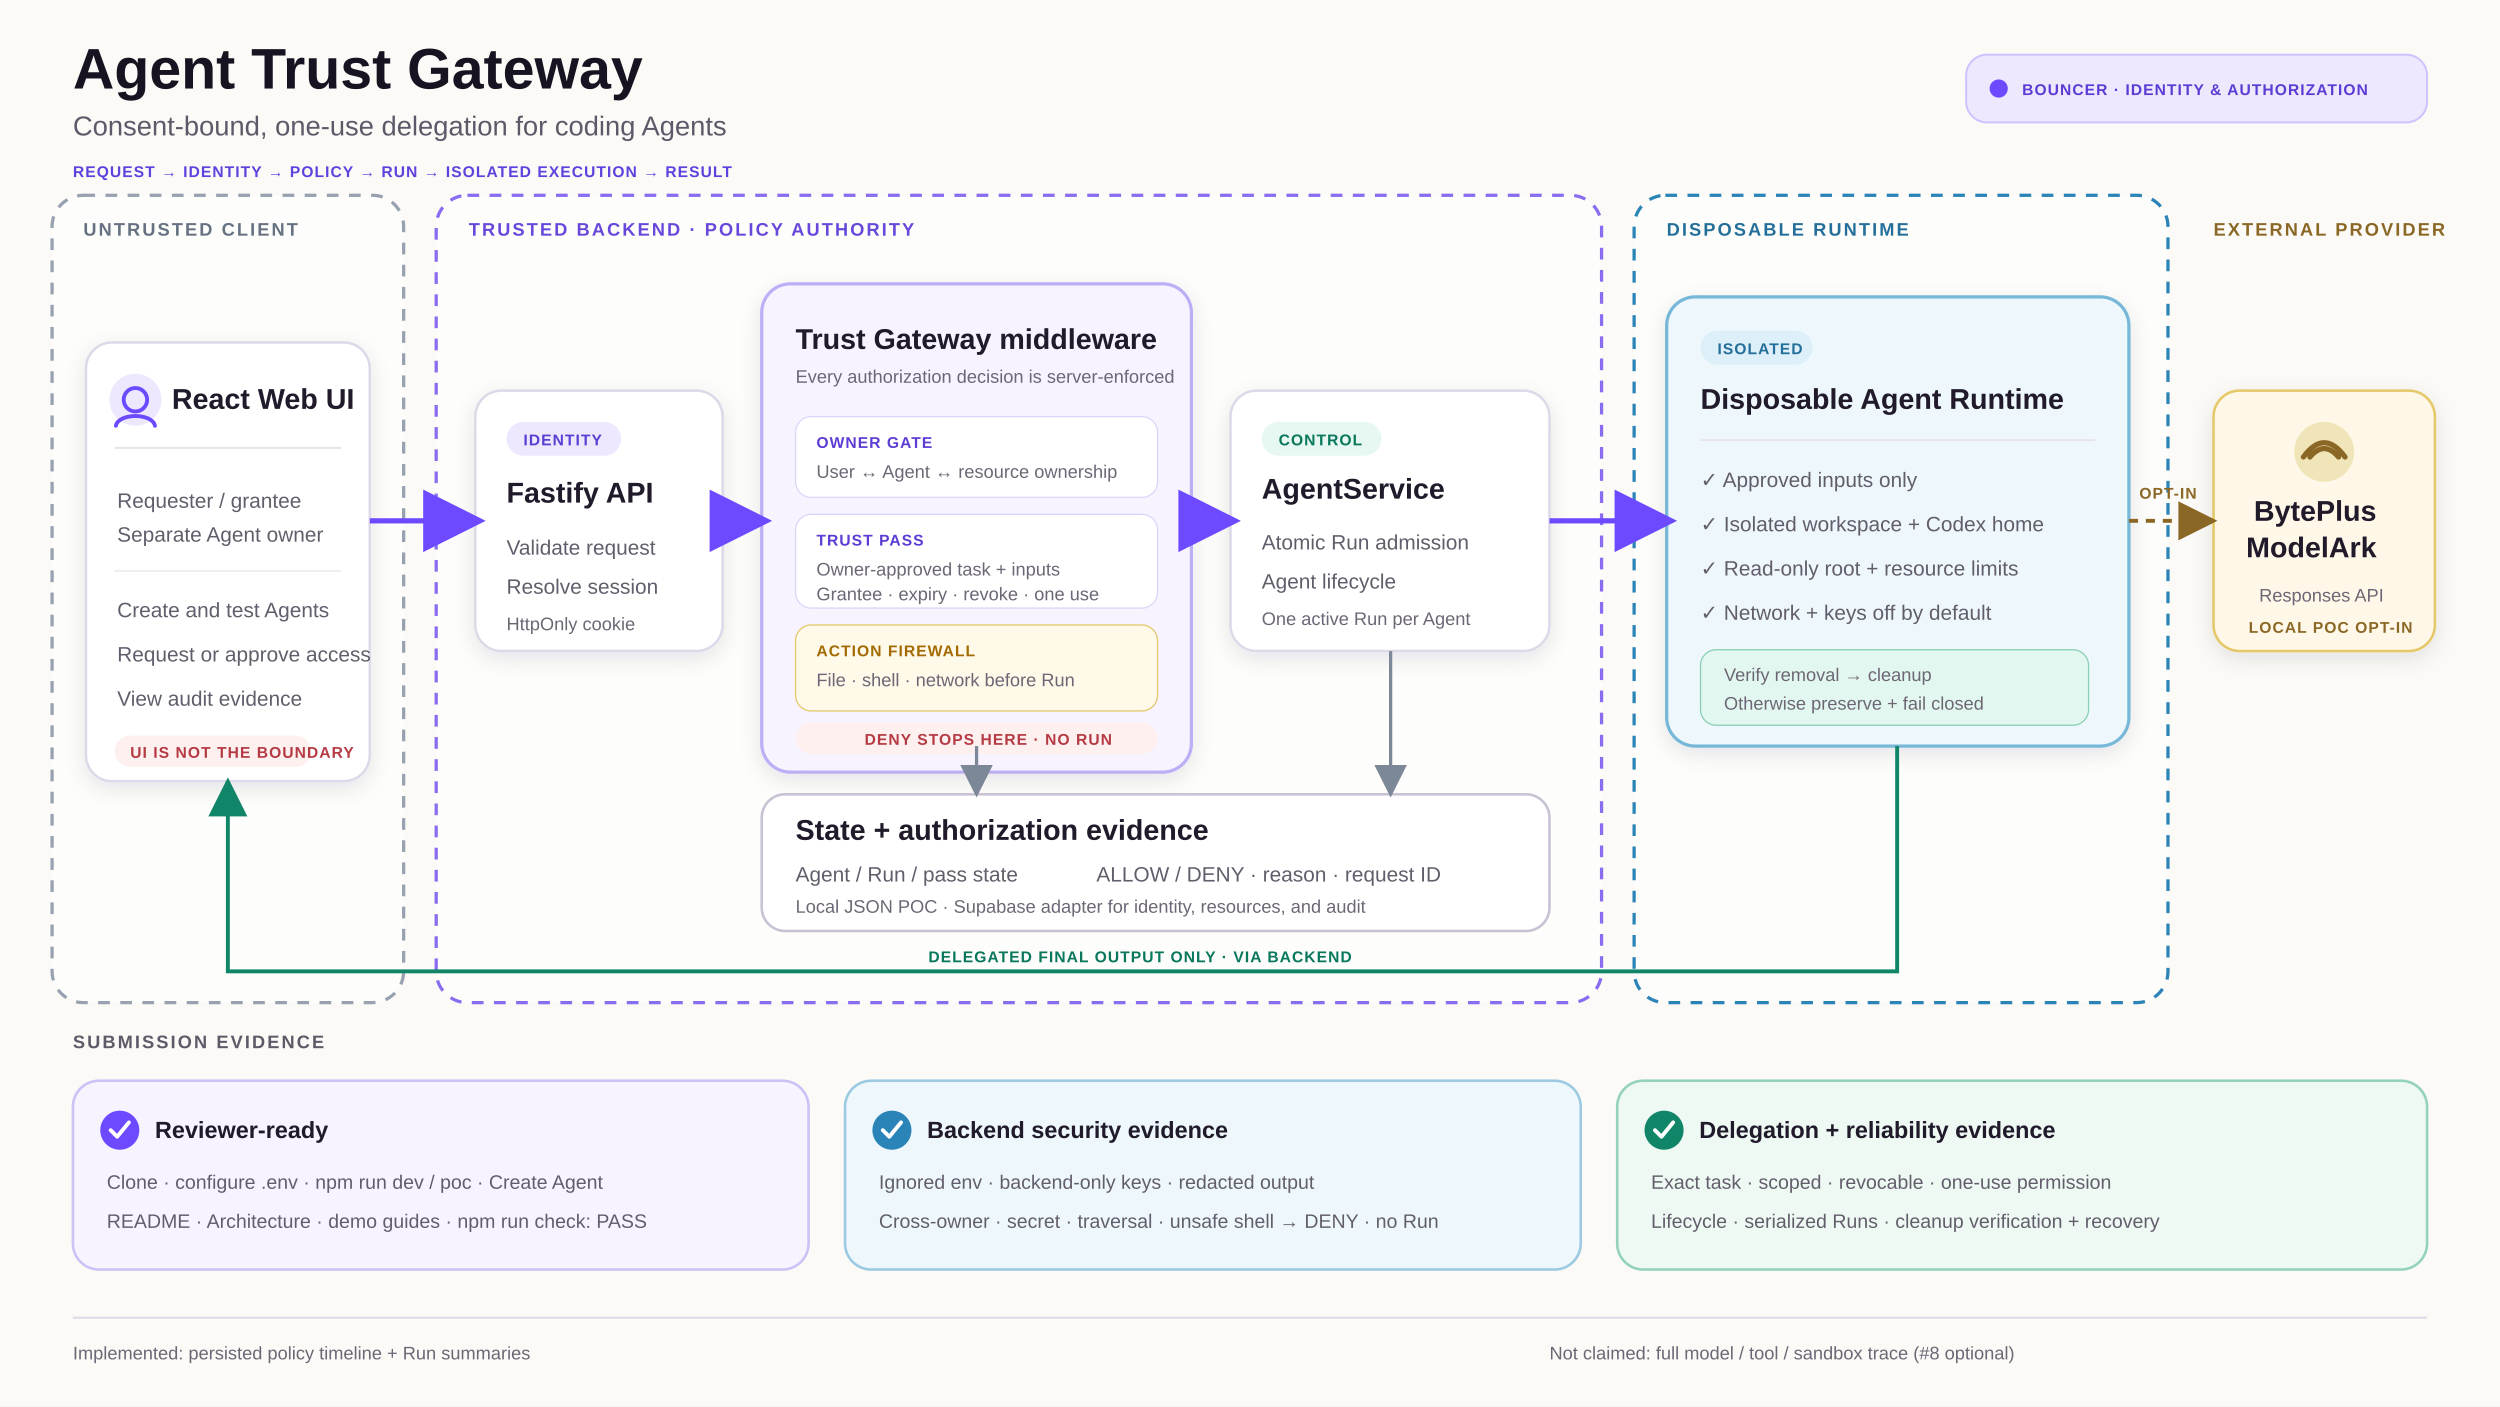
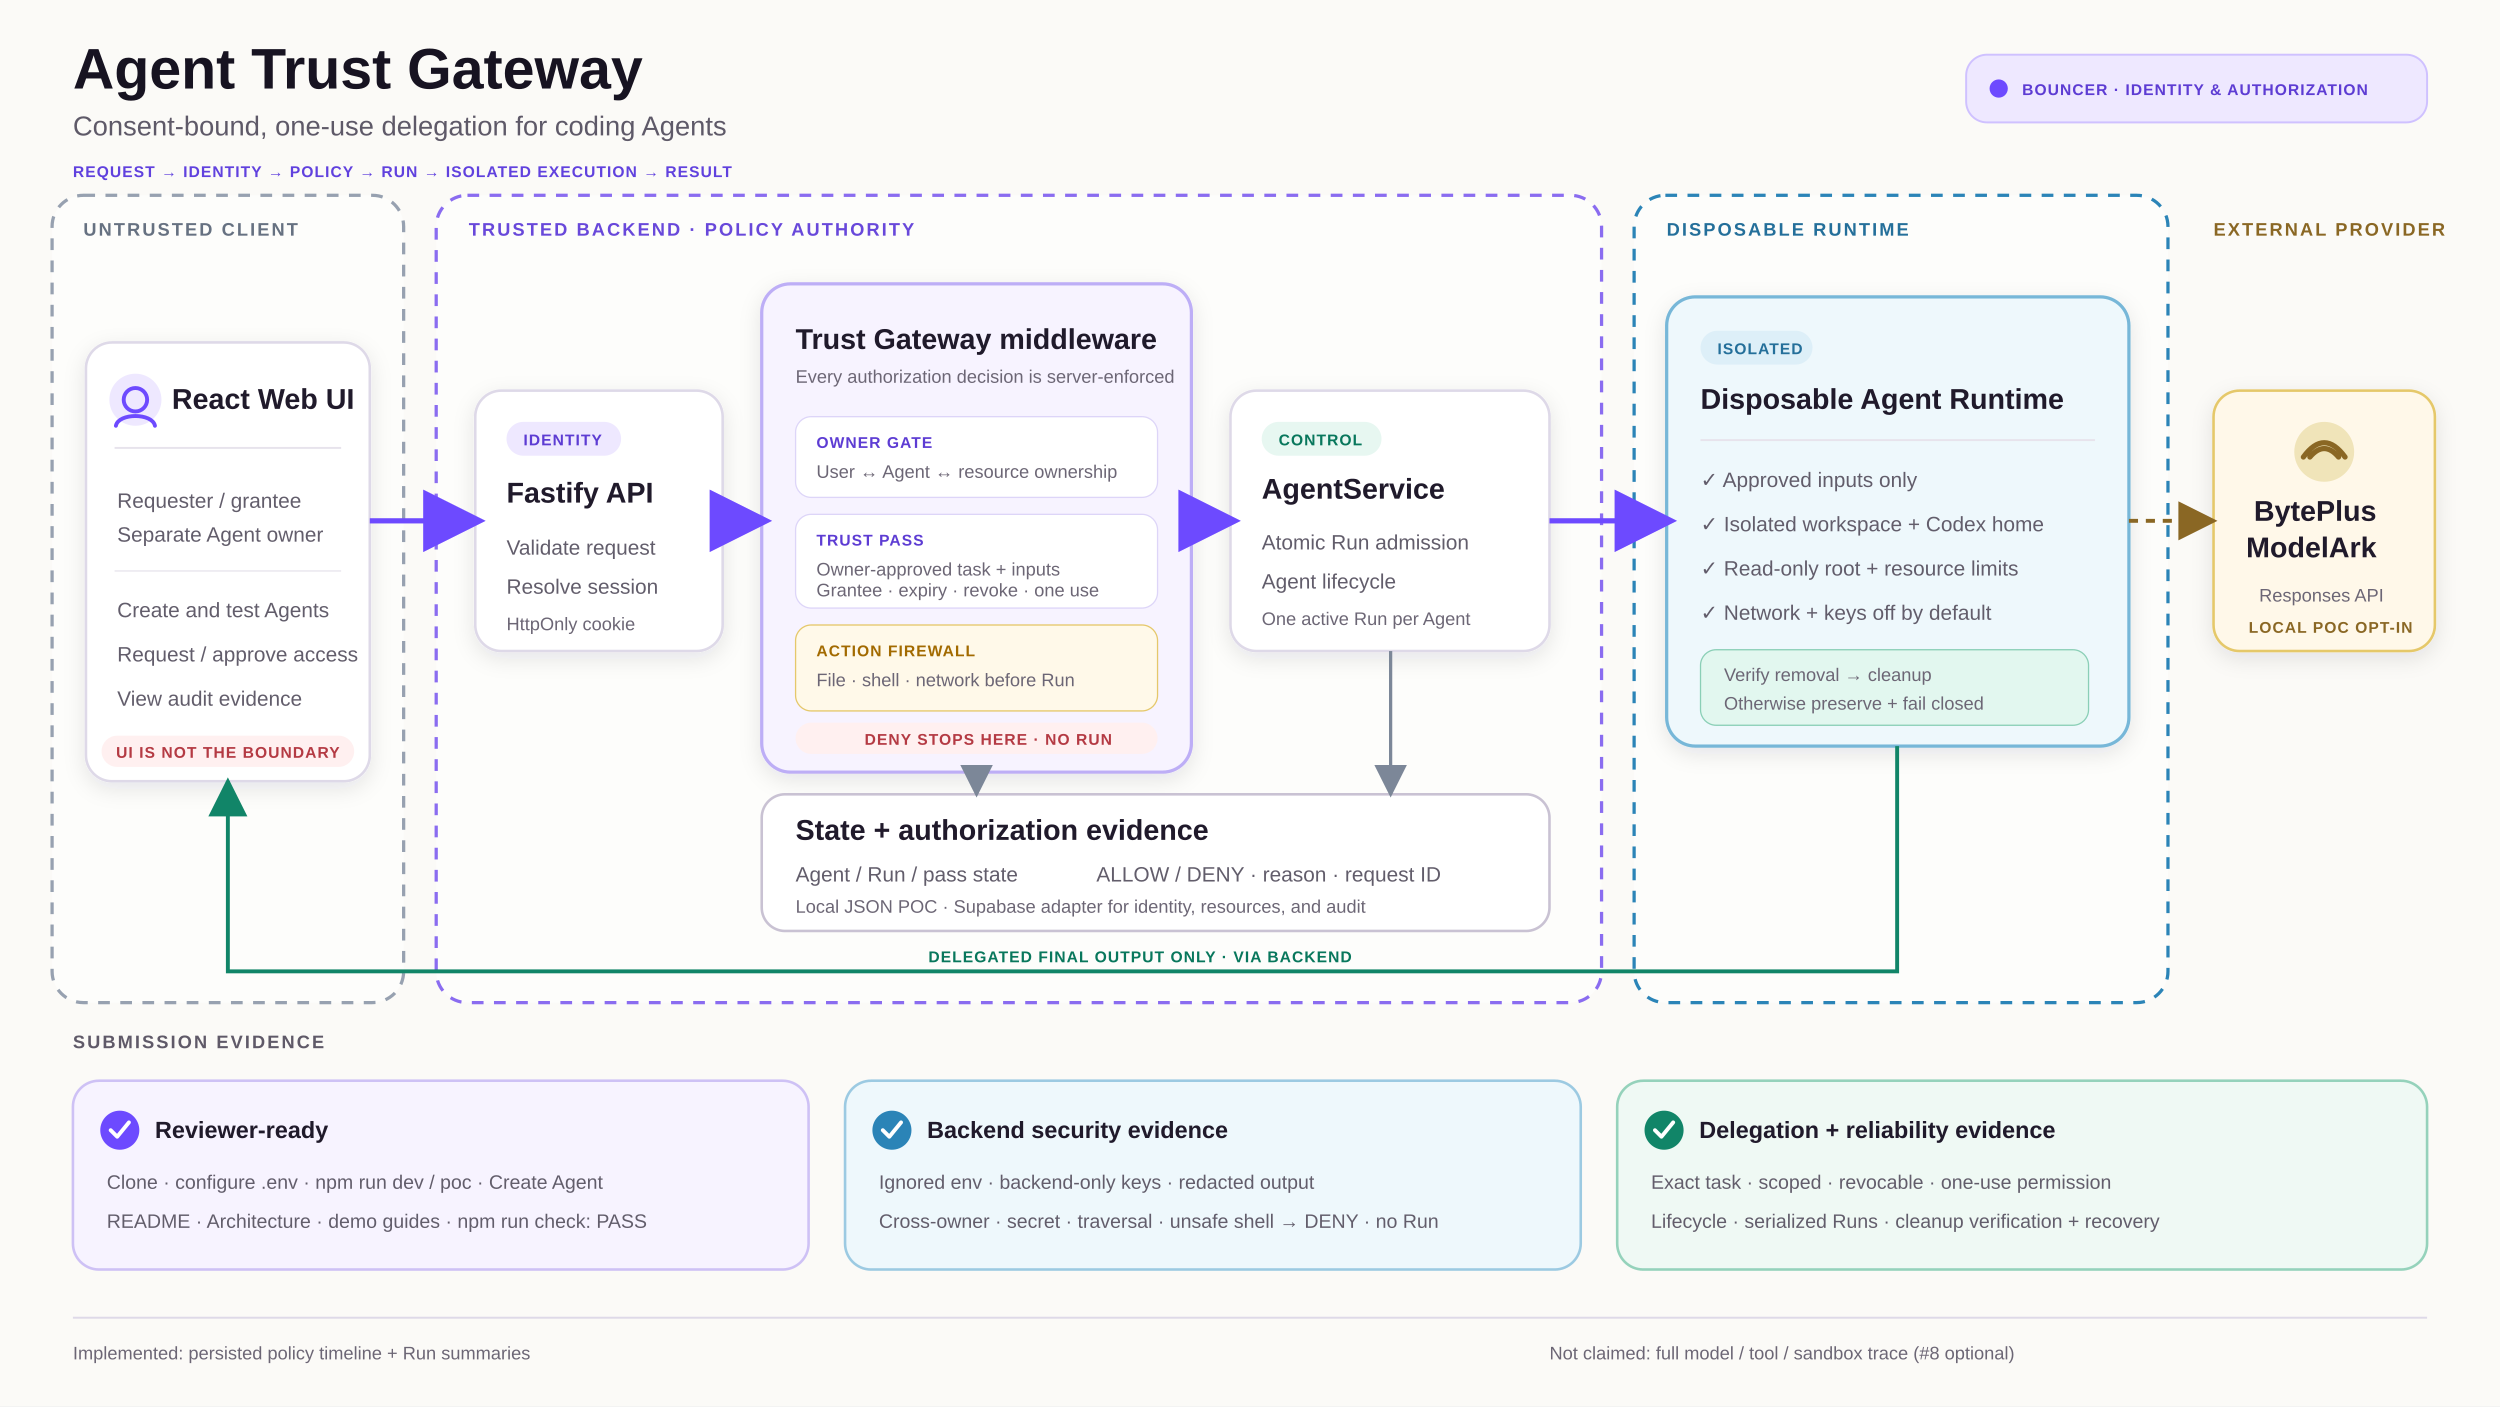
<svg xmlns="http://www.w3.org/2000/svg" width="1920" height="1080" viewBox="0 0 1920 1080" role="img" aria-labelledby="title desc">
  <defs>
    <filter id="shadow" x="-10%" y="-10%" width="120%" height="130%">
      <feDropShadow dx="0" dy="5" stdDeviation="8" flood-color="#211A33" flood-opacity="0.10" />
    </filter>
    <marker id="arrow" markerWidth="12" markerHeight="12" refX="10" refY="6" orient="auto" markerUnits="strokeWidth">
      <path d="M0,0 L12,6 L0,12 z" fill="#6D4AFF" />
    </marker>
    <marker id="data-arrow" markerWidth="10" markerHeight="10" refX="9" refY="5" orient="auto" markerUnits="strokeWidth">
      <path d="M0,0 L10,5 L0,10 z" fill="#7C8798" />
    </marker>
    <marker id="result-arrow" markerWidth="10" markerHeight="10" refX="9" refY="5" orient="auto" markerUnits="strokeWidth">
      <path d="M0,0 L10,5 L0,10 z" fill="#118568" />
    </marker>
    <marker id="provider-arrow" markerWidth="10" markerHeight="10" refX="9" refY="5" orient="auto" markerUnits="strokeWidth">
      <path d="M0,0 L10,5 L0,10 z" fill="#8A6724" />
    </marker>
    <style>
      .canvas { fill: #FBFAF7; }
      .title { font: 700 44px 'Segoe UI', Arial, sans-serif; fill: #171321; }
      .subtitle { font: 400 21px 'Segoe UI', Arial, sans-serif; fill: #5E5968; }
      .zone { fill: #FFFFFF; fill-opacity: .54; stroke-width: 2.5; stroke-dasharray: 9 8; rx: 24; }
      .zone-label { font: 700 14px 'Segoe UI', Arial, sans-serif; letter-spacing: 1.6px; }
      .box { fill: #FFFFFF; stroke: #DED9E8; stroke-width: 2; rx: 20; filter: url(#shadow); }
      .box-title { font: 700 22px 'Segoe UI', Arial, sans-serif; fill: #201A2B; }
      .body { font: 400 16px 'Segoe UI', Arial, sans-serif; fill: #625D6B; }
      .small { font: 400 14px 'Segoe UI', Arial, sans-serif; fill: #6C6675; }
      .tiny { font: 600 12px 'Segoe UI', Arial, sans-serif; letter-spacing: .8px; }
      .arrow { fill: none; stroke: #6D4AFF; stroke-width: 4; marker-end: url(#arrow); }
      .provider-line { fill: none; stroke: #8A6724; stroke-width: 3; stroke-dasharray: 7 6; marker-end: url(#provider-arrow); }
      .result-line { fill: none; stroke: #118568; stroke-width: 3; marker-end: url(#result-arrow); }
      .data-line { fill: none; stroke: #7C8798; stroke-width: 2.5; marker-end: url(#data-arrow); }
      .divider { stroke: #E7E3EC; stroke-width: 1.5; }
      .evidence-title { font: 700 18px 'Segoe UI', Arial, sans-serif; fill: #201A2B; }
      .evidence-body { font: 400 15px 'Segoe UI', Arial, sans-serif; fill: #625D6B; }
    </style>
  </defs>
  <rect class="canvas" width="1920" height="1080" />
  <text class="title" x="56" y="68">Agent Trust Gateway</text>
  <text class="subtitle" x="56" y="104">Consent-bound, one-use delegation for coding Agents</text>
  <text class="tiny" x="56" y="136" fill="#6041DE">REQUEST  →  IDENTITY  →  POLICY  →  RUN  →  ISOLATED EXECUTION  →  RESULT</text>
  <g transform="translate(1510 42)">
    <rect width="354" height="52" rx="16" fill="#EEE8FF" stroke="#CFC1FF" stroke-width="1.5" />
    <circle cx="25" cy="26" r="7" fill="#6D4AFF" />
    <text x="43" y="31" class="tiny" fill="#5D3CD3">BOUNCER · IDENTITY &amp; AUTHORIZATION</text>
  </g>
  <rect class="zone" x="40" y="150" width="270" height="620" stroke="#97A1B0" />
  <text class="zone-label" x="64" y="181" fill="#667181">UNTRUSTED CLIENT</text>
  <rect class="zone" x="335" y="150" width="895" height="620" stroke="#8A6CF0" />
  <text class="zone-label" x="360" y="181" fill="#6848DA">TRUSTED BACKEND · POLICY AUTHORITY</text>
  <rect class="zone" x="1255" y="150" width="410" height="620" stroke="#2B84B7" />
  <text class="zone-label" x="1280" y="181" fill="#246F9A">DISPOSABLE RUNTIME</text>
  <text class="zone-label" x="1700" y="181" fill="#8A6724">EXTERNAL PROVIDER</text>
  <g>
    <rect class="box" x="66" y="263" width="218" height="337" />
    <circle cx="104" cy="307" r="20" fill="#EEE8FF" />
    <path d="M95 307a9 9 0 1 1 18 0 9 9 0 0 1-18 0m-6 20c2-10 28-10 30 0" fill="none" stroke="#6D4AFF" stroke-width="3" stroke-linecap="round" />
    <text class="box-title" x="132" y="314">React Web UI</text>
    <line class="divider" x1="88" y1="344" x2="262" y2="344" />
    <text class="body" x="90" y="390">Requester / grantee</text>
    <text class="body" x="90" y="416">Separate Agent owner</text>
    <rect x="88" y="438" width="174" height="1" fill="#E7E3EC" />
    <text class="body" x="90" y="474">Create and test Agents</text>
-     <text class="body" x="90" y="508">Request or approve access</text>
+     <text class="body" x="90" y="508">Request / approve access</text>
    <text class="body" x="90" y="542">View audit evidence</text>
-     <rect x="88" y="565" width="151" height="24" rx="12" fill="#FFF0F0" />
-     <text class="tiny" x="100" y="582" fill="#B43A43">UI IS NOT THE BOUNDARY</text>
+     <rect x="78" y="565" width="194" height="24" rx="12" fill="#FFF0F0" />
+     <text class="tiny" x="175" y="582" text-anchor="middle" fill="#B43A43">UI IS NOT THE BOUNDARY</text>
  </g>
  <g>
    <rect class="box" x="365" y="300" width="190" height="200" />
    <rect x="389" y="324" width="88" height="26" rx="13" fill="#EEE8FF" />
    <text class="tiny" x="402" y="342" fill="#5D3CD3">IDENTITY</text>
    <text class="box-title" x="389" y="386">Fastify API</text>
    <text class="body" x="389" y="426">Validate request</text>
    <text class="body" x="389" y="456">Resolve session</text>
    <text class="small" x="389" y="484">HttpOnly cookie</text>
  </g>
  <g>
    <rect x="585" y="218" width="330" height="375" rx="22" fill="#F7F3FF" stroke="#BDAEF6" stroke-width="2.5" filter="url(#shadow)" />
    <text class="box-title" x="611" y="268">Trust Gateway middleware</text>
    <text class="small" x="611" y="294">Every authorization decision is server-enforced</text>
    <rect x="611" y="320" width="278" height="62" rx="12" fill="#FFFFFF" stroke="#DDD5F8" />
    <text class="tiny" x="627" y="344" fill="#5D3CD3">OWNER GATE</text>
    <text class="small" x="627" y="367">User ↔ Agent ↔ resource ownership</text>
    <rect x="611" y="395" width="278" height="72" rx="12" fill="#FFFFFF" stroke="#DDD5F8" />
    <text class="tiny" x="627" y="419" fill="#5D3CD3">TRUST PASS</text>
    <text class="small" x="627" y="442">Owner-approved task + inputs</text>
-     <text class="small" x="627" y="461">Grantee · expiry · revoke · one use</text>
+     <text class="small" x="627" y="458">Grantee · expiry · revoke · one use</text>
    <rect x="611" y="480" width="278" height="66" rx="12" fill="#FFF9E9" stroke="#E5C86B" />
    <text class="tiny" x="627" y="504" fill="#A26A00">ACTION FIREWALL</text>
    <text class="small" x="627" y="527">File · shell · network before Run</text>
    <rect x="611" y="555" width="278" height="24" rx="12" fill="#FFF0F0" />
    <text class="tiny" x="664" y="572" fill="#B43A43">DENY STOPS HERE · NO RUN</text>
  </g>
  <g>
    <rect class="box" x="945" y="300" width="245" height="200" />
    <rect x="969" y="324" width="92" height="26" rx="13" fill="#E7F7F1" />
    <text class="tiny" x="982" y="342" fill="#08775C">CONTROL</text>
    <text class="box-title" x="969" y="383">AgentService</text>
    <text class="body" x="969" y="422">Atomic Run admission</text>
    <text class="body" x="969" y="452">Agent lifecycle</text>
    <text class="small" x="969" y="480">One active Run per Agent</text>
  </g>
  <g>
    <rect x="1280" y="228" width="355" height="345" rx="22" fill="#EEF8FC" stroke="#77B7D8" stroke-width="2.5" filter="url(#shadow)" />
    <rect x="1306" y="254" width="86" height="26" rx="13" fill="#DDEFF8" />
    <text class="tiny" x="1319" y="272" fill="#246F9A">ISOLATED</text>
    <text class="box-title" x="1306" y="314">Disposable Agent Runtime</text>
    <line class="divider" x1="1306" y1="338" x2="1609" y2="338" />
    <text class="body" x="1306" y="374">✓ Approved inputs only</text>
    <text class="body" x="1306" y="408">✓ Isolated workspace + Codex home</text>
    <text class="body" x="1306" y="442">✓ Read-only root + resource limits</text>
    <text class="body" x="1306" y="476">✓ Network + keys off by default</text>
    <rect x="1306" y="499" width="298" height="58" rx="12" fill="#E2F7EF" stroke="#8ACFB6" />
    <text class="small" x="1324" y="523" fill="#08775C">Verify removal → cleanup</text>
    <text class="small" x="1324" y="545" fill="#08775C">Otherwise preserve + fail closed</text>
  </g>
  <g>
    <rect x="1700" y="300" width="170" height="200" rx="20" fill="#FFF8E9" stroke="#E5C86B" stroke-width="2" filter="url(#shadow)" />
    <circle cx="1785" cy="347" r="23" fill="#F0E4B9" />
    <path d="M1769 351q16-22 32 0M1774 351q11-13 22 0" fill="none" stroke="#8A6724" stroke-width="4" stroke-linecap="round" />
    <text class="box-title" x="1731" y="400">BytePlus</text>
    <text class="box-title" x="1725" y="428">ModelArk</text>
    <text class="small" x="1735" y="462">Responses API</text>
    <text class="tiny" x="1727" y="486" fill="#8A6724">LOCAL POC OPT-IN</text>
  </g>
  <path class="arrow" d="M284 400 H365" />
  <path class="arrow" d="M555 400 H585" />
  <path class="arrow" d="M915 400 H945" />
  <path class="arrow" d="M1190 400 H1280" />
  <path class="provider-line" d="M1635 400 H1700" />
-   <text class="tiny" x="1643" y="383" fill="#8A6724">OPT-IN</text>
  <g>
    <rect x="585" y="610" width="605" height="105" rx="18" fill="#FFFFFF" stroke="#C9C2D3" stroke-width="2" />
    <text class="box-title" x="611" y="645">State + authorization evidence</text>
    <text class="body" x="611" y="677">Agent / Run / pass state</text>
    <text class="body" x="842" y="677">ALLOW / DENY · reason · request ID</text>
    <text class="small" x="611" y="701">Local JSON POC · Supabase adapter for identity, resources, and audit</text>
  </g>
-   <path class="data-line" d="M750 573 V610" />
+   <path class="data-line" d="M750 593 V610" />
  <path class="data-line" d="M1068 500 V610" />
  <path class="result-line" d="M1457 573 V746 H175 V600" />
  <text class="tiny" x="713" y="739" fill="#08775C">DELEGATED FINAL OUTPUT ONLY · VIA BACKEND</text>
  <text class="zone-label" x="56" y="805" fill="#5F5968">SUBMISSION EVIDENCE</text>
  <g>
    <rect x="56" y="830" width="565" height="145" rx="20" fill="#F7F3FF" stroke="#CEC1F5" stroke-width="2" />
    <circle cx="92" cy="868" r="15" fill="#6D4AFF" />
    <path d="M85 868l5 5 9-11" fill="none" stroke="#FFFFFF" stroke-width="3" stroke-linecap="round" stroke-linejoin="round" />
    <text class="evidence-title" x="119" y="874">Reviewer-ready</text>
    <text class="evidence-body" x="82" y="913">Clone · configure .env · npm run dev / poc · Create Agent</text>
    <text class="evidence-body" x="82" y="943">README · Architecture · demo guides · npm run check: PASS</text>
  </g>
  <g>
    <rect x="649" y="830" width="565" height="145" rx="20" fill="#EEF8FC" stroke="#9CCAE2" stroke-width="2" />
    <circle cx="685" cy="868" r="15" fill="#2B84B7" />
    <path d="M678 868l5 5 9-11" fill="none" stroke="#FFFFFF" stroke-width="3" stroke-linecap="round" stroke-linejoin="round" />
    <text class="evidence-title" x="712" y="874">Backend security evidence</text>
    <text class="evidence-body" x="675" y="913">Ignored env · backend-only keys · redacted output</text>
    <text class="evidence-body" x="675" y="943">Cross-owner · secret · traversal · unsafe shell → DENY · no Run</text>
  </g>
  <g>
    <rect x="1242" y="830" width="622" height="145" rx="20" fill="#EFF9F4" stroke="#95D2BB" stroke-width="2" />
    <circle cx="1278" cy="868" r="15" fill="#118568" />
    <path d="M1271 868l5 5 9-11" fill="none" stroke="#FFFFFF" stroke-width="3" stroke-linecap="round" stroke-linejoin="round" />
    <text class="evidence-title" x="1305" y="874">Delegation + reliability evidence</text>
    <text class="evidence-body" x="1268" y="913">Exact task · scoped · revocable · one-use permission</text>
    <text class="evidence-body" x="1268" y="943">Lifecycle · serialized Runs · cleanup verification + recovery</text>
  </g>
  <line x1="56" y1="1012" x2="1864" y2="1012" stroke="#DED9E8" stroke-width="1.5" />
  <text class="small" x="56" y="1044">Implemented: persisted policy timeline + Run summaries</text>
  <text class="small" x="1190" y="1044" fill="#7A7382">Not claimed: full model / tool / sandbox trace (#8 optional)</text>
</svg>
